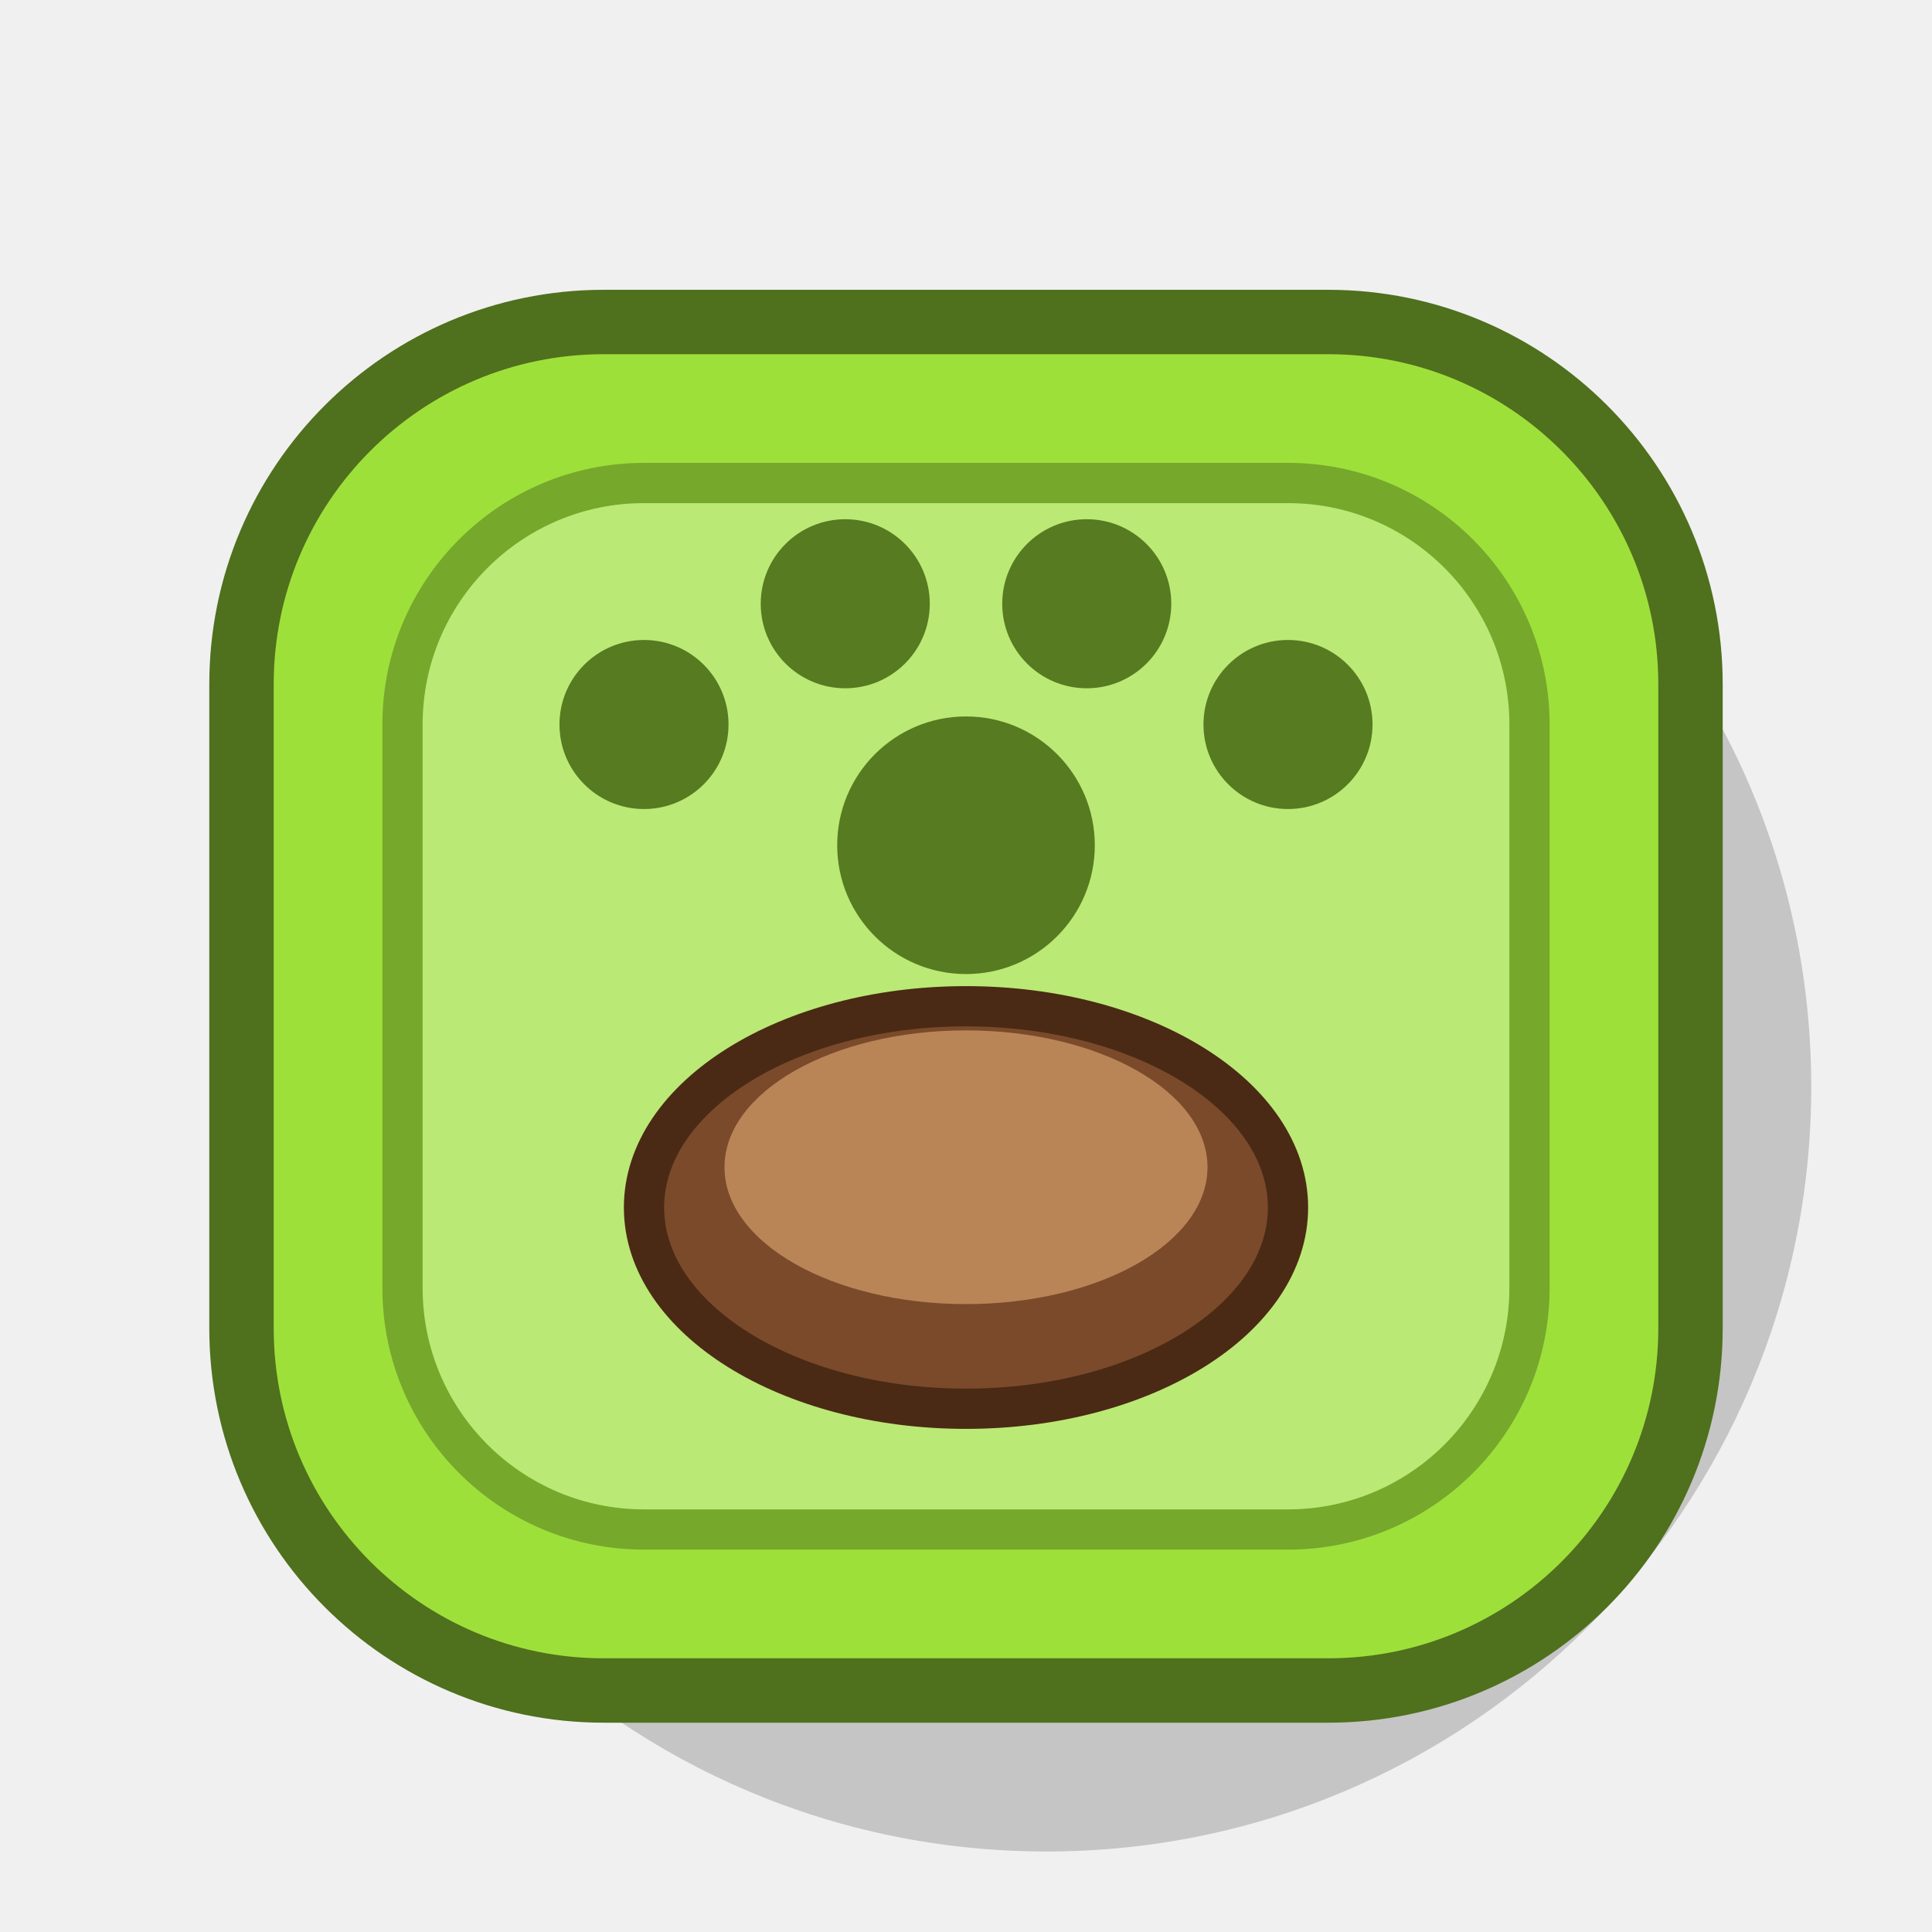
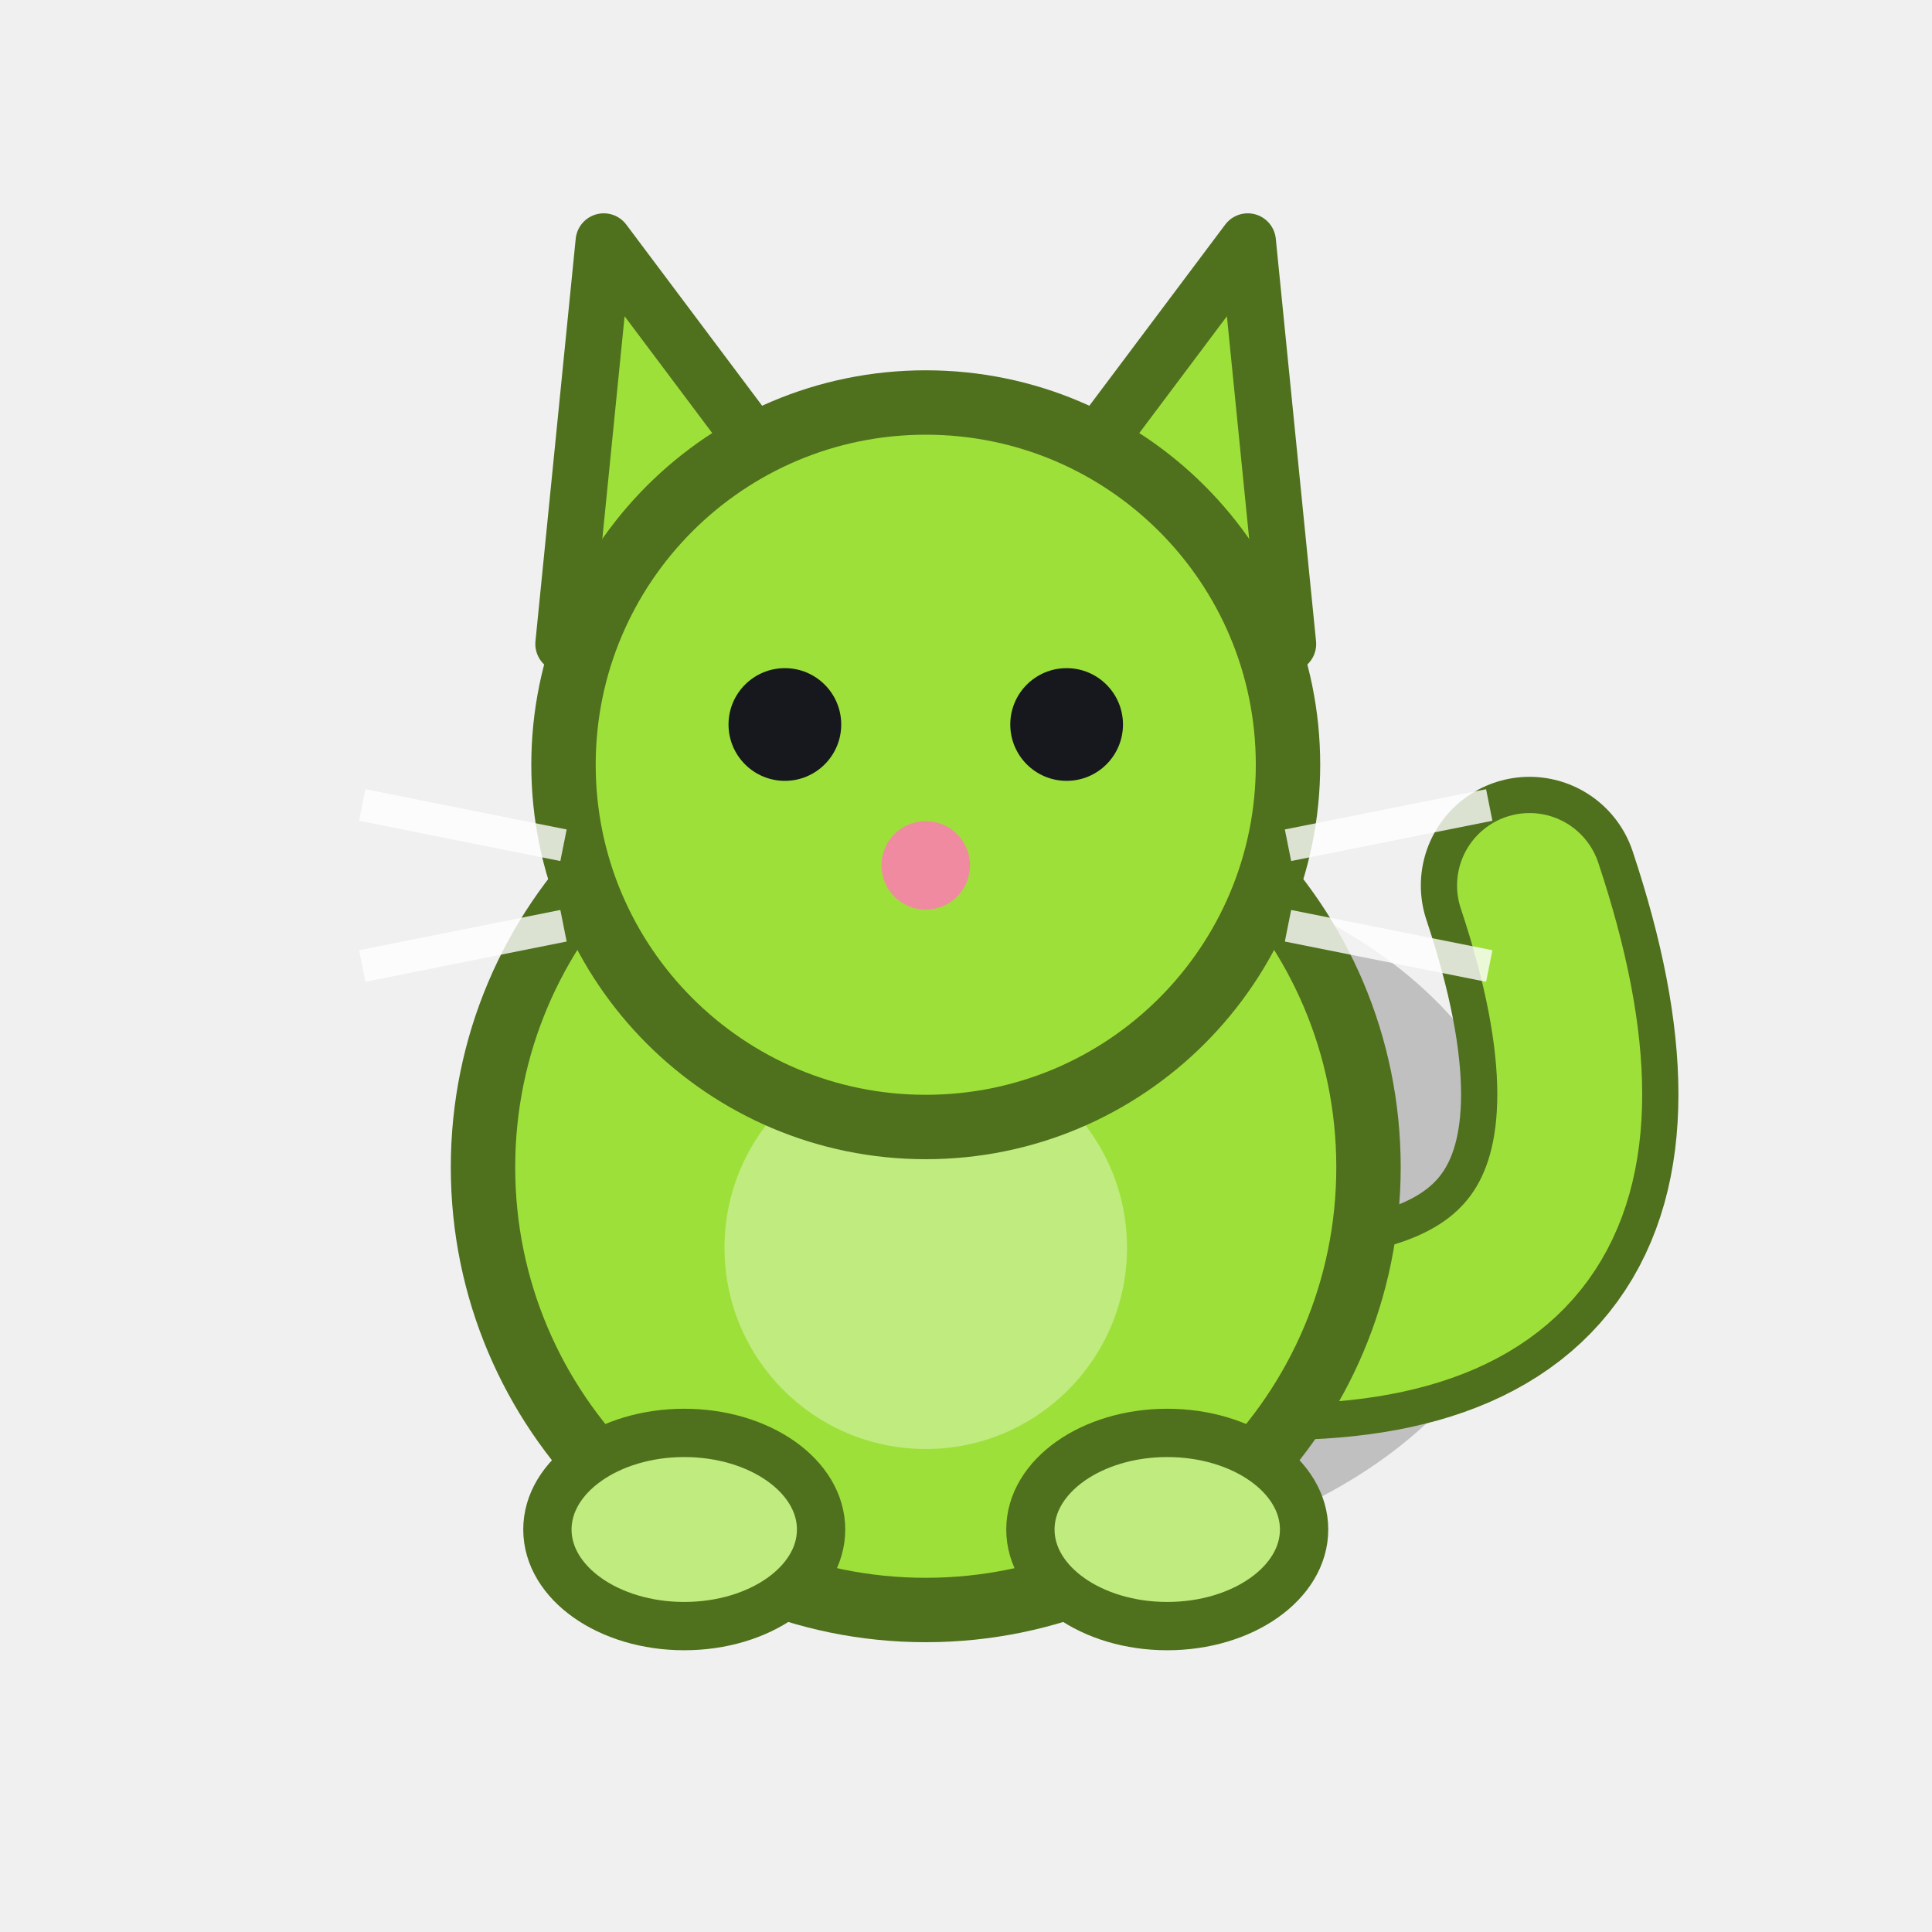
<svg xmlns="http://www.w3.org/2000/svg" width="96" height="96" viewBox="0 0 48 48">
-   <circle cx="26" cy="27" r="19" fill="#000" opacity="0.18" />
-   <rect x="6" y="8" width="36" height="34" rx="9" fill="#9ee03a" stroke="#4f701d" stroke-width="1.6" />
-   <rect x="10" y="12" width="28" height="26" rx="6" fill="#bbe975" stroke="#76a82c" stroke-width="1" />
-   <ellipse cx="24" cy="30" rx="8" ry="5" fill="#7a4a2b" stroke="#4a2a14" stroke-width="1" />
-   <ellipse cx="24" cy="29" rx="6" ry="3.4" fill="#b98557" />
-   <circle cx="16" cy="18" r="2.1" fill="#577b20" />
-   <circle cx="21" cy="15" r="2.1" fill="#577b20" />
-   <circle cx="27" cy="15" r="2.1" fill="#577b20" />
-   <circle cx="32" cy="18" r="2.1" fill="#577b20" />
-   <circle cx="24" cy="21" r="3.2" fill="#577b20" />
+   <ellipse cx="25" cy="30" rx="13" ry="9" fill="#000" opacity=".2" />
+   <path d="M30 33 Q42 34 38 22" fill="none" stroke="#4f701d" stroke-width="5.4" stroke-linecap="round" />
+   <path d="M30 33 Q42 34 38 22" fill="none" stroke="#9ee03a" stroke-width="3.6" stroke-linecap="round" />
+   <circle cx="23" cy="29" r="11" fill="#9ee03a" stroke="#4f701d" stroke-width="1.6" />
+   <circle cx="23" cy="31" r="5" fill="#c0eb7f" />
+   <ellipse cx="17" cy="38" rx="3.4" ry="2.4" fill="#c0eb7f" stroke="#4f701d" stroke-width="1.2" />
+   <ellipse cx="29" cy="38" rx="3.4" ry="2.4" fill="#c0eb7f" stroke="#4f701d" stroke-width="1.2" />
+   <path d="M21 14 L15 6 L14 16Z" fill="#9ee03a" stroke="#4f701d" stroke-width="1.4" stroke-linejoin="round" />
+   <path d="M25 14 L31 6 L32 16Z" fill="#9ee03a" stroke="#4f701d" stroke-width="1.4" stroke-linejoin="round" />
+   <circle cx="23" cy="19" r="9" fill="#9ee03a" stroke="#4f701d" stroke-width="1.6" />
+   <circle cx="19.5" cy="18" r="1.4" fill="#16181d" />
+   <circle cx="26.5" cy="18" r="1.4" fill="#16181d" />
+   <circle cx="23" cy="21.5" r="1.1" fill="#f08aa0" />
+   <path d="M14 21 L9 20 M14 23 L9 24 M32 21 L37 20 M32 23 L37 24" stroke="#fff" stroke-width=".8" opacity=".8" />
</svg>
